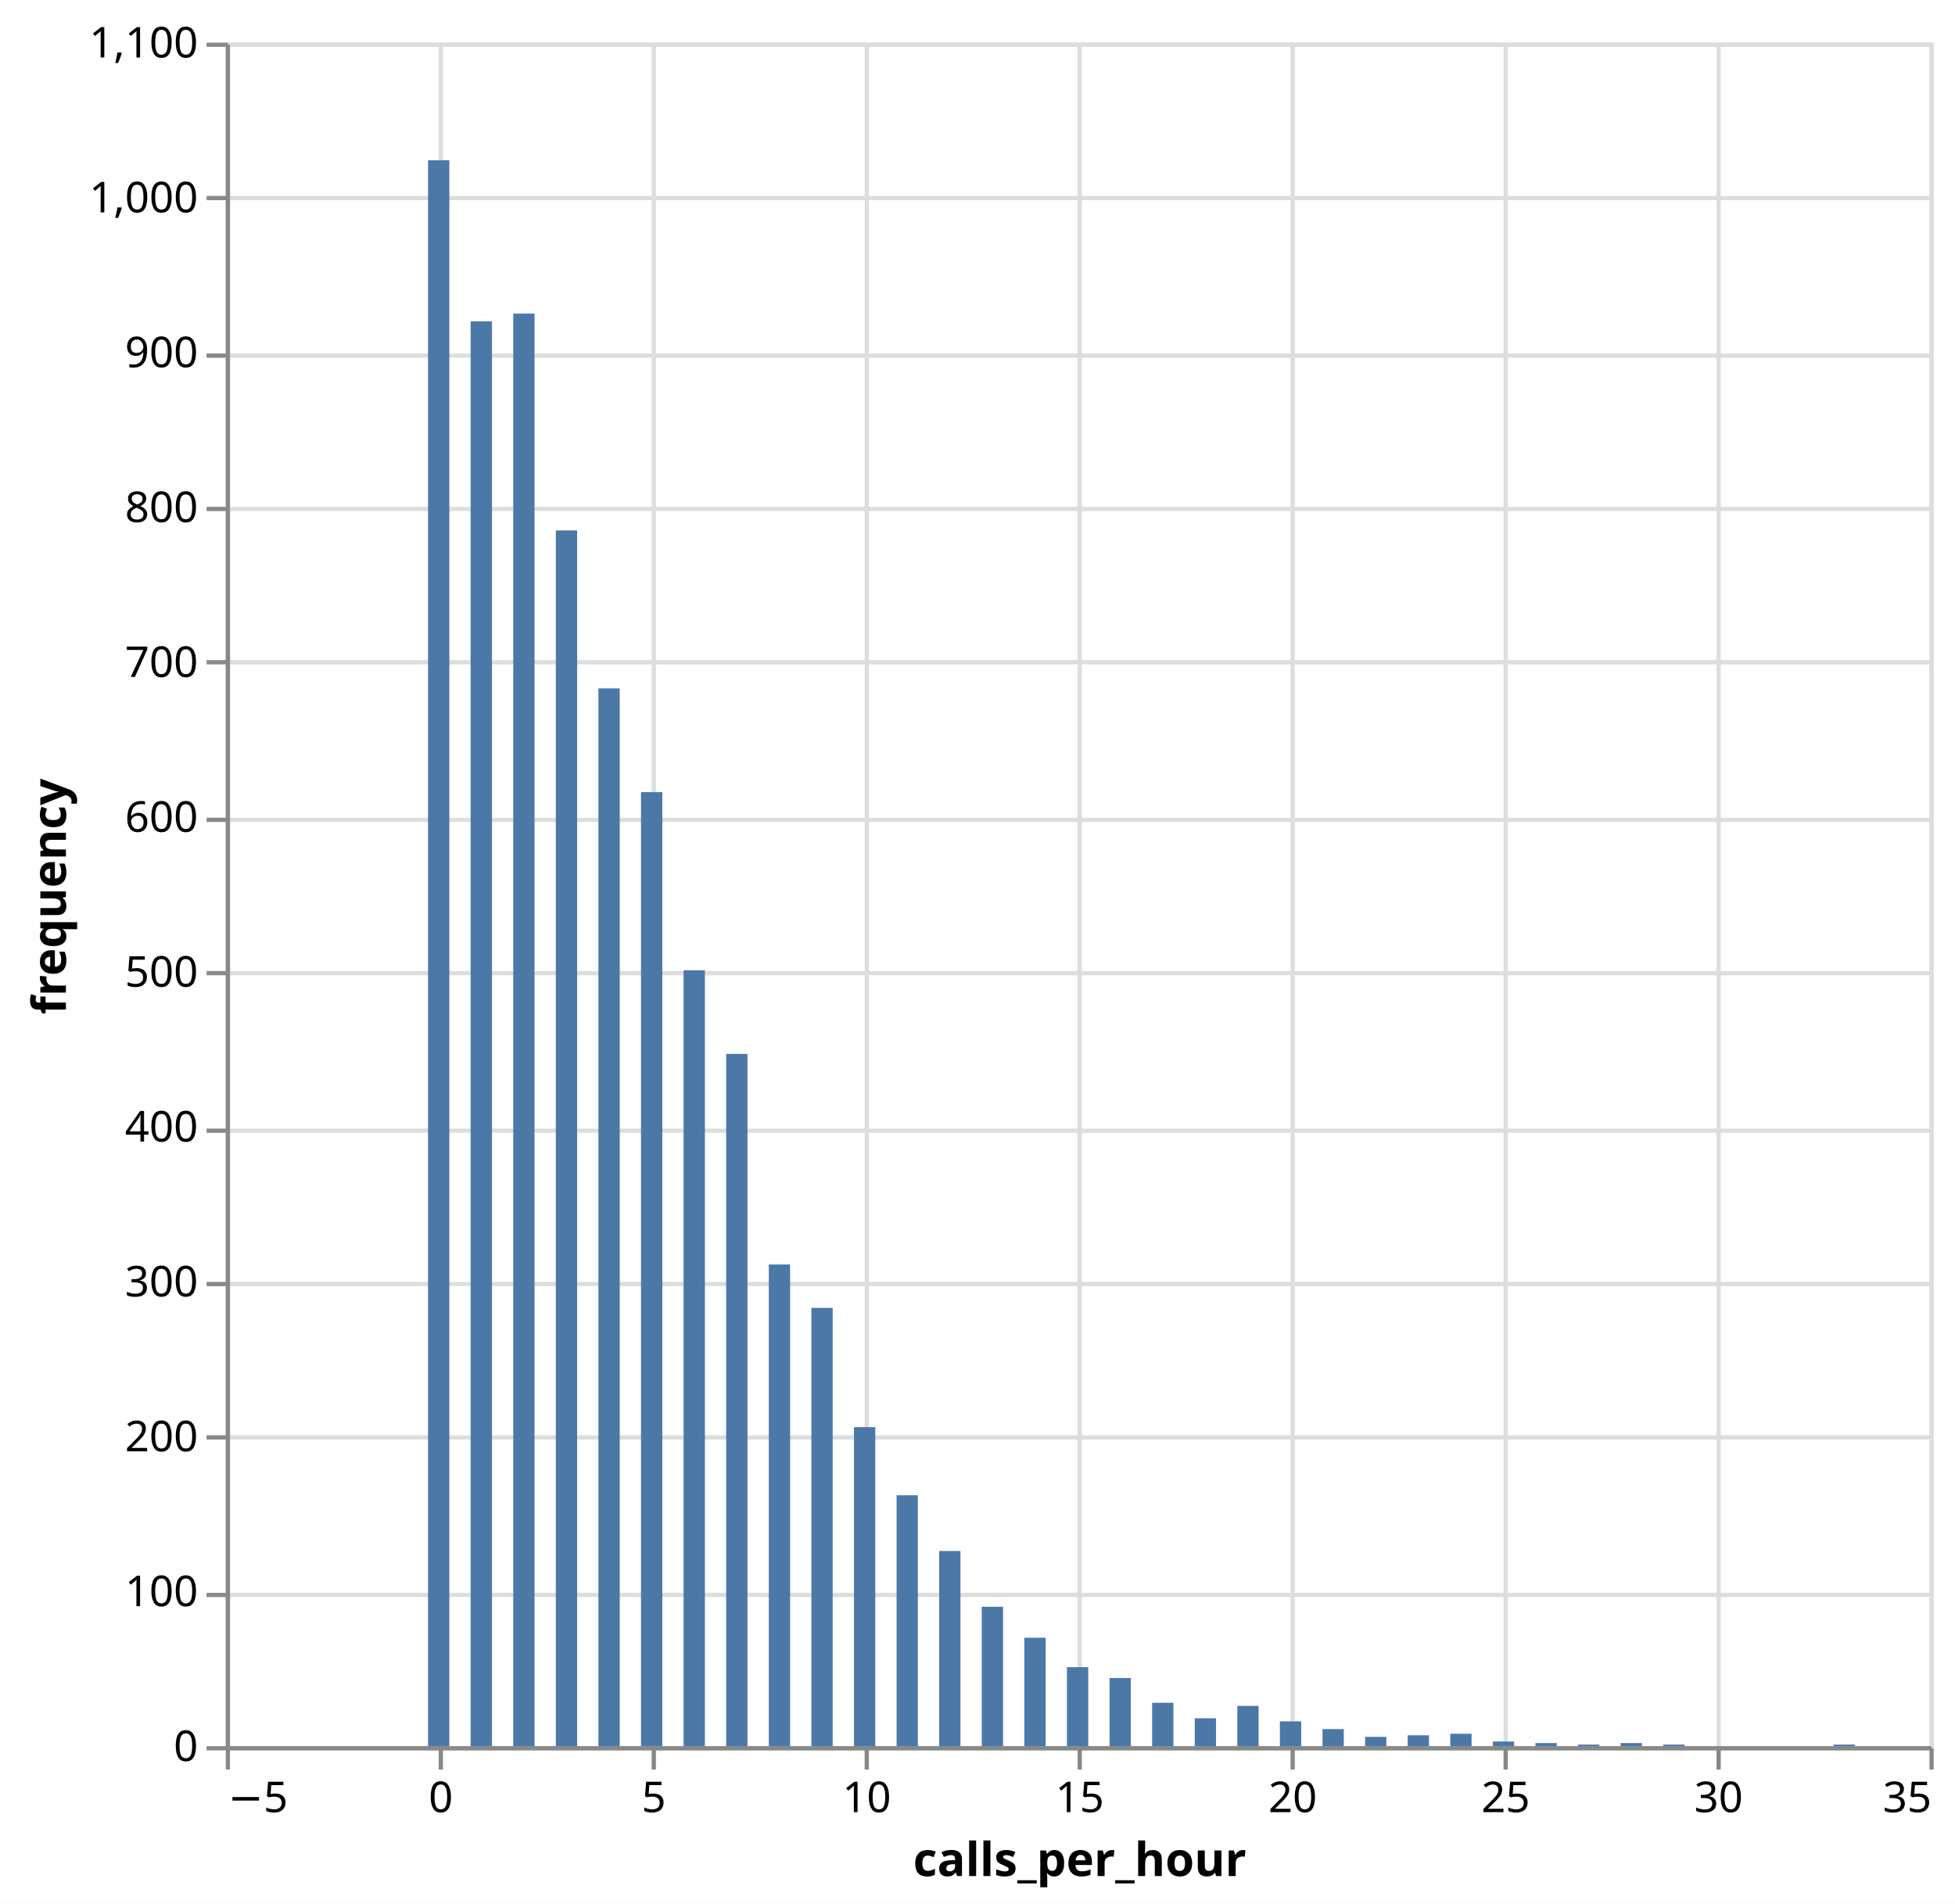
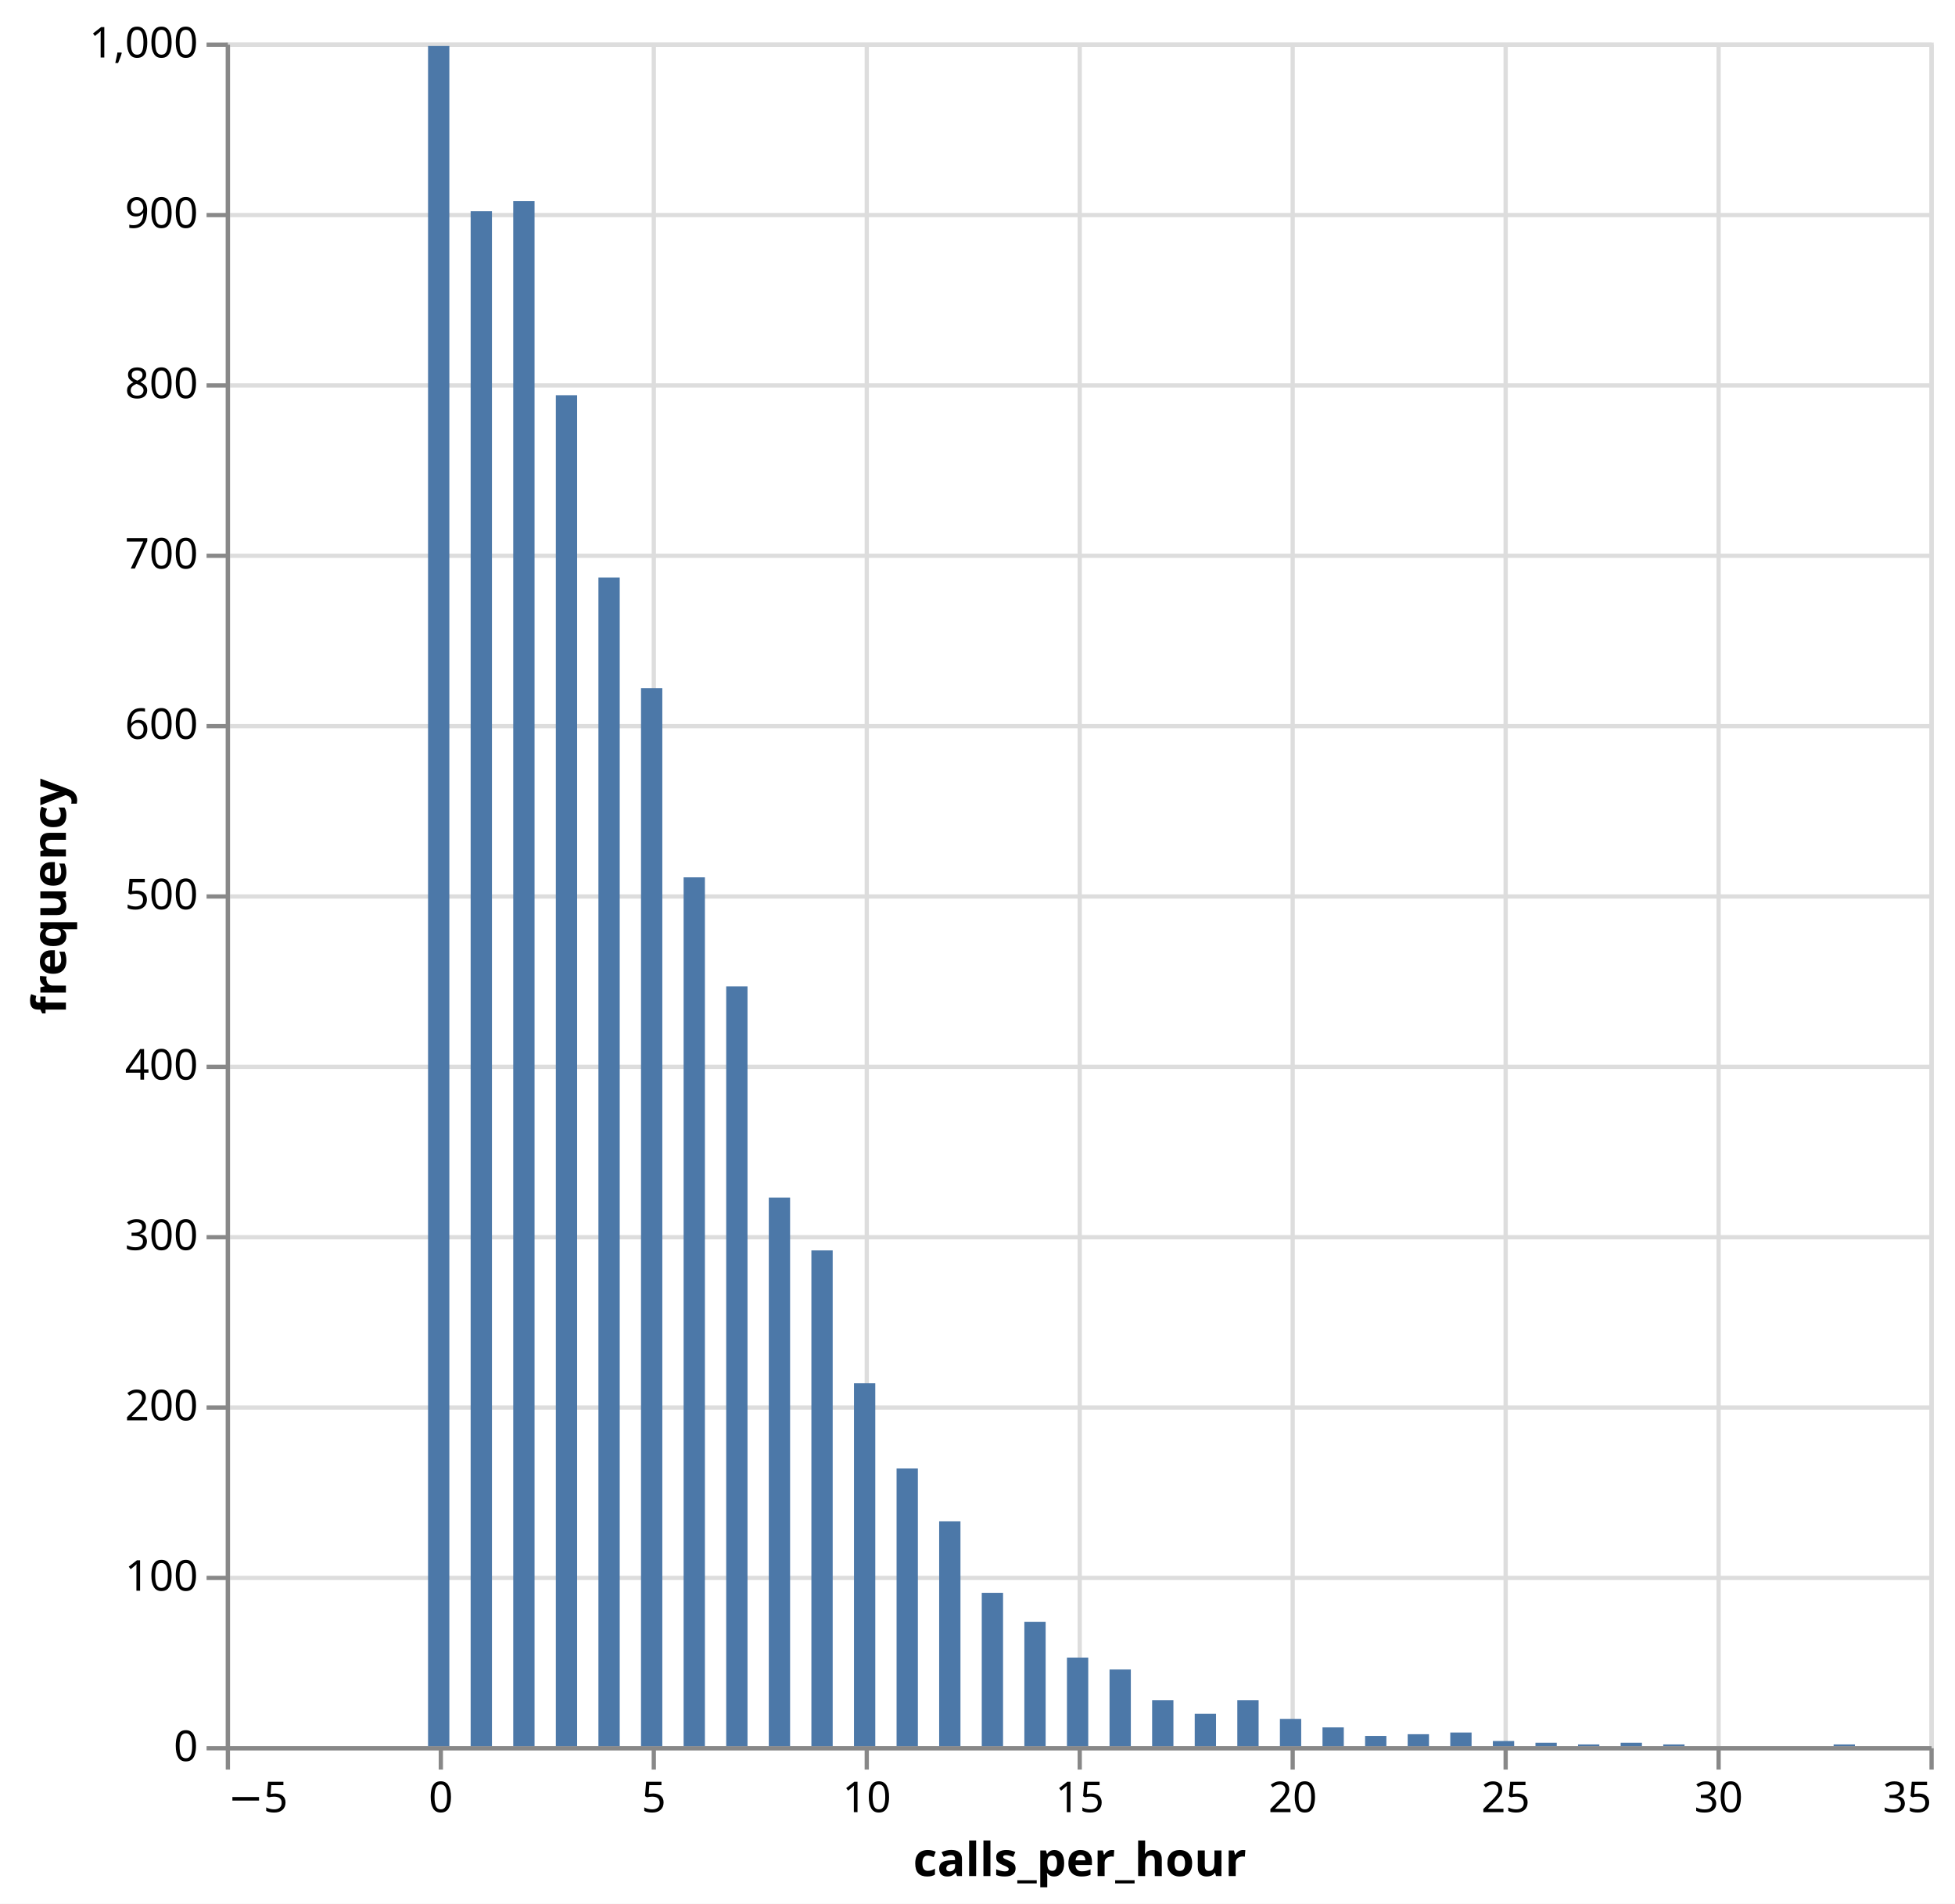
<svg xmlns="http://www.w3.org/2000/svg" version="1.1" class="marks" width="459" height="447" viewBox="0 0 459 447">
  <rect width="459" height="447" fill="white" />
  <g fill="none" stroke-miterlimit="10" transform="translate(53,10)">
    <g class="mark-group role-frame root" role="graphics-object" aria-roledescription="group mark container">
      <g transform="translate(0,0)">
        <path class="background" aria-hidden="true" d="M0.5,0.5h400v400h-400Z" stroke="#ddd" />
        <g>
          <g class="mark-group role-axis" aria-hidden="true">
            <g transform="translate(0.5,400.5)">
              <path class="background" aria-hidden="true" d="M0,0h0v0h0Z" pointer-events="none" />
              <g>
                <g class="mark-rule role-axis-grid" pointer-events="none">
                  <line transform="translate(0,-400)" x2="0" y2="400" stroke="#ddd" stroke-width="1" opacity="1" />
                  <line transform="translate(50,-400)" x2="0" y2="400" stroke="#ddd" stroke-width="1" opacity="1" />
                  <line transform="translate(100,-400)" x2="0" y2="400" stroke="#ddd" stroke-width="1" opacity="1" />
                  <line transform="translate(150,-400)" x2="0" y2="400" stroke="#ddd" stroke-width="1" opacity="1" />
                  <line transform="translate(200,-400)" x2="0" y2="400" stroke="#ddd" stroke-width="1" opacity="1" />
                  <line transform="translate(250,-400)" x2="0" y2="400" stroke="#ddd" stroke-width="1" opacity="1" />
                  <line transform="translate(300,-400)" x2="0" y2="400" stroke="#ddd" stroke-width="1" opacity="1" />
                  <line transform="translate(350,-400)" x2="0" y2="400" stroke="#ddd" stroke-width="1" opacity="1" />
                  <line transform="translate(400,-400)" x2="0" y2="400" stroke="#ddd" stroke-width="1" opacity="1" />
                </g>
              </g>
              <path class="foreground" aria-hidden="true" d="" pointer-events="none" display="none" />
            </g>
          </g>
          <g class="mark-group role-axis" aria-hidden="true">
            <g transform="translate(0.5,0.5)">
              <path class="background" aria-hidden="true" d="M0,0h0v0h0Z" pointer-events="none" />
              <g>
                <g class="mark-rule role-axis-grid" pointer-events="none">
                  <line transform="translate(0,400)" x2="400" y2="0" stroke="#ddd" stroke-width="1" opacity="1" />
-                   <line transform="translate(0,364)" x2="400" y2="0" stroke="#ddd" stroke-width="1" opacity="1" />
-                   <line transform="translate(0,327)" x2="400" y2="0" stroke="#ddd" stroke-width="1" opacity="1" />
-                   <line transform="translate(0,291)" x2="400" y2="0" stroke="#ddd" stroke-width="1" opacity="1" />
-                   <line transform="translate(0,255)" x2="400" y2="0" stroke="#ddd" stroke-width="1" opacity="1" />
-                   <line transform="translate(0,218)" x2="400" y2="0" stroke="#ddd" stroke-width="1" opacity="1" />
-                   <line transform="translate(0,182)" x2="400" y2="0" stroke="#ddd" stroke-width="1" opacity="1" />
-                   <line transform="translate(0,145)" x2="400" y2="0" stroke="#ddd" stroke-width="1" opacity="1" />
-                   <line transform="translate(0,109)" x2="400" y2="0" stroke="#ddd" stroke-width="1" opacity="1" />
-                   <line transform="translate(0,73)" x2="400" y2="0" stroke="#ddd" stroke-width="1" opacity="1" />
-                   <line transform="translate(0,36)" x2="400" y2="0" stroke="#ddd" stroke-width="1" opacity="1" />
+                   <line transform="translate(0,360)" x2="400" y2="0" stroke="#ddd" stroke-width="1" opacity="1" />
+                   <line transform="translate(0,320)" x2="400" y2="0" stroke="#ddd" stroke-width="1" opacity="1" />
+                   <line transform="translate(0,280)" x2="400" y2="0" stroke="#ddd" stroke-width="1" opacity="1" />
+                   <line transform="translate(0,240)" x2="400" y2="0" stroke="#ddd" stroke-width="1" opacity="1" />
+                   <line transform="translate(0,200)" x2="400" y2="0" stroke="#ddd" stroke-width="1" opacity="1" />
+                   <line transform="translate(0,160)" x2="400" y2="0" stroke="#ddd" stroke-width="1" opacity="1" />
+                   <line transform="translate(0,120)" x2="400" y2="0" stroke="#ddd" stroke-width="1" opacity="1" />
+                   <line transform="translate(0,80)" x2="400" y2="0" stroke="#ddd" stroke-width="1" opacity="1" />
+                   <line transform="translate(0,40)" x2="400" y2="0" stroke="#ddd" stroke-width="1" opacity="1" />
                  <line transform="translate(0,0)" x2="400" y2="0" stroke="#ddd" stroke-width="1" opacity="1" />
                </g>
              </g>
              <path class="foreground" aria-hidden="true" d="" pointer-events="none" display="none" />
            </g>
          </g>
          <g class="mark-group role-axis" role="graphics-symbol" aria-roledescription="axis" aria-label="X-axis titled 'calls_per_hour' for a linear scale with values from −5 to 35">
            <g transform="translate(0.5,400.5)">
              <path class="background" aria-hidden="true" d="M0,0h0v0h0Z" pointer-events="none" />
              <g>
                <g class="mark-rule role-axis-tick" pointer-events="none">
                  <line transform="translate(0,0)" x2="0" y2="5" stroke="#888" stroke-width="1" opacity="1" />
                  <line transform="translate(50,0)" x2="0" y2="5" stroke="#888" stroke-width="1" opacity="1" />
                  <line transform="translate(100,0)" x2="0" y2="5" stroke="#888" stroke-width="1" opacity="1" />
                  <line transform="translate(150,0)" x2="0" y2="5" stroke="#888" stroke-width="1" opacity="1" />
                  <line transform="translate(200,0)" x2="0" y2="5" stroke="#888" stroke-width="1" opacity="1" />
                  <line transform="translate(250,0)" x2="0" y2="5" stroke="#888" stroke-width="1" opacity="1" />
                  <line transform="translate(300,0)" x2="0" y2="5" stroke="#888" stroke-width="1" opacity="1" />
                  <line transform="translate(350,0)" x2="0" y2="5" stroke="#888" stroke-width="1" opacity="1" />
                  <line transform="translate(400,0)" x2="0" y2="5" stroke="#888" stroke-width="1" opacity="1" />
                </g>
                <g class="mark-text role-axis-label" pointer-events="none">
                  <text text-anchor="start" transform="translate(0,15)" font-family="sans-serif" font-size="10px" fill="#000" opacity="1">−5</text>
                  <text text-anchor="middle" transform="translate(50,15)" font-family="sans-serif" font-size="10px" fill="#000" opacity="1">0</text>
                  <text text-anchor="middle" transform="translate(100,15)" font-family="sans-serif" font-size="10px" fill="#000" opacity="1">5</text>
                  <text text-anchor="middle" transform="translate(150,15)" font-family="sans-serif" font-size="10px" fill="#000" opacity="1">10</text>
                  <text text-anchor="middle" transform="translate(200,15)" font-family="sans-serif" font-size="10px" fill="#000" opacity="1">15</text>
                  <text text-anchor="middle" transform="translate(250,15)" font-family="sans-serif" font-size="10px" fill="#000" opacity="1">20</text>
                  <text text-anchor="middle" transform="translate(300,15)" font-family="sans-serif" font-size="10px" fill="#000" opacity="1">25</text>
                  <text text-anchor="middle" transform="translate(350,15)" font-family="sans-serif" font-size="10px" fill="#000" opacity="1">30</text>
                  <text text-anchor="end" transform="translate(400,15)" font-family="sans-serif" font-size="10px" fill="#000" opacity="1">35</text>
                </g>
                <g class="mark-rule role-axis-domain" pointer-events="none">
                  <line transform="translate(0,0)" x2="400" y2="0" stroke="#888" stroke-width="1" opacity="1" />
                </g>
                <g class="mark-text role-axis-title" pointer-events="none">
                  <text text-anchor="middle" transform="translate(200,30)" font-family="sans-serif" font-size="11px" font-weight="bold" fill="#000" opacity="1">calls_per_hour</text>
                </g>
              </g>
              <path class="foreground" aria-hidden="true" d="" pointer-events="none" display="none" />
            </g>
          </g>
-           <g class="mark-group role-axis" role="graphics-symbol" aria-roledescription="axis" aria-label="Y-axis titled 'frequency' for a linear scale with values from 0 to 1,100">
+           <g class="mark-group role-axis" role="graphics-symbol" aria-roledescription="axis" aria-label="Y-axis titled 'frequency' for a linear scale with values from 0 to 1,000">
            <g transform="translate(0.5,0.5)">
              <path class="background" aria-hidden="true" d="M0,0h0v0h0Z" pointer-events="none" />
              <g>
                <g class="mark-rule role-axis-tick" pointer-events="none">
                  <line transform="translate(0,400)" x2="-5" y2="0" stroke="#888" stroke-width="1" opacity="1" />
-                   <line transform="translate(0,364)" x2="-5" y2="0" stroke="#888" stroke-width="1" opacity="1" />
-                   <line transform="translate(0,327)" x2="-5" y2="0" stroke="#888" stroke-width="1" opacity="1" />
-                   <line transform="translate(0,291)" x2="-5" y2="0" stroke="#888" stroke-width="1" opacity="1" />
-                   <line transform="translate(0,255)" x2="-5" y2="0" stroke="#888" stroke-width="1" opacity="1" />
-                   <line transform="translate(0,218)" x2="-5" y2="0" stroke="#888" stroke-width="1" opacity="1" />
-                   <line transform="translate(0,182)" x2="-5" y2="0" stroke="#888" stroke-width="1" opacity="1" />
-                   <line transform="translate(0,145)" x2="-5" y2="0" stroke="#888" stroke-width="1" opacity="1" />
-                   <line transform="translate(0,109)" x2="-5" y2="0" stroke="#888" stroke-width="1" opacity="1" />
-                   <line transform="translate(0,73)" x2="-5" y2="0" stroke="#888" stroke-width="1" opacity="1" />
-                   <line transform="translate(0,36)" x2="-5" y2="0" stroke="#888" stroke-width="1" opacity="1" />
+                   <line transform="translate(0,360)" x2="-5" y2="0" stroke="#888" stroke-width="1" opacity="1" />
+                   <line transform="translate(0,320)" x2="-5" y2="0" stroke="#888" stroke-width="1" opacity="1" />
+                   <line transform="translate(0,280)" x2="-5" y2="0" stroke="#888" stroke-width="1" opacity="1" />
+                   <line transform="translate(0,240)" x2="-5" y2="0" stroke="#888" stroke-width="1" opacity="1" />
+                   <line transform="translate(0,200)" x2="-5" y2="0" stroke="#888" stroke-width="1" opacity="1" />
+                   <line transform="translate(0,160)" x2="-5" y2="0" stroke="#888" stroke-width="1" opacity="1" />
+                   <line transform="translate(0,120)" x2="-5" y2="0" stroke="#888" stroke-width="1" opacity="1" />
+                   <line transform="translate(0,80)" x2="-5" y2="0" stroke="#888" stroke-width="1" opacity="1" />
+                   <line transform="translate(0,40)" x2="-5" y2="0" stroke="#888" stroke-width="1" opacity="1" />
                  <line transform="translate(0,0)" x2="-5" y2="0" stroke="#888" stroke-width="1" opacity="1" />
                </g>
                <g class="mark-text role-axis-label" pointer-events="none">
                  <text text-anchor="end" transform="translate(-7,403)" font-family="sans-serif" font-size="10px" fill="#000" opacity="1">0</text>
-                   <text text-anchor="end" transform="translate(-7,366.6364)" font-family="sans-serif" font-size="10px" fill="#000" opacity="1">100</text>
-                   <text text-anchor="end" transform="translate(-7,330.2727)" font-family="sans-serif" font-size="10px" fill="#000" opacity="1">200</text>
-                   <text text-anchor="end" transform="translate(-7,293.9091)" font-family="sans-serif" font-size="10px" fill="#000" opacity="1">300</text>
-                   <text text-anchor="end" transform="translate(-7,257.5455)" font-family="sans-serif" font-size="10px" fill="#000" opacity="1">400</text>
-                   <text text-anchor="end" transform="translate(-7,221.1818)" font-family="sans-serif" font-size="10px" fill="#000" opacity="1">500</text>
-                   <text text-anchor="end" transform="translate(-7,184.8182)" font-family="sans-serif" font-size="10px" fill="#000" opacity="1">600</text>
-                   <text text-anchor="end" transform="translate(-7,148.4545)" font-family="sans-serif" font-size="10px" fill="#000" opacity="1">700</text>
-                   <text text-anchor="end" transform="translate(-7,112.0909)" font-family="sans-serif" font-size="10px" fill="#000" opacity="1">800</text>
-                   <text text-anchor="end" transform="translate(-7,75.72727)" font-family="sans-serif" font-size="10px" fill="#000" opacity="1">900</text>
-                   <text text-anchor="end" transform="translate(-7,39.36364)" font-family="sans-serif" font-size="10px" fill="#000" opacity="1">1,000</text>
-                   <text text-anchor="end" transform="translate(-7,3)" font-family="sans-serif" font-size="10px" fill="#000" opacity="1">1,100</text>
+                   <text text-anchor="end" transform="translate(-7,363)" font-family="sans-serif" font-size="10px" fill="#000" opacity="1">100</text>
+                   <text text-anchor="end" transform="translate(-7,323)" font-family="sans-serif" font-size="10px" fill="#000" opacity="1">200</text>
+                   <text text-anchor="end" transform="translate(-7,283)" font-family="sans-serif" font-size="10px" fill="#000" opacity="1">300</text>
+                   <text text-anchor="end" transform="translate(-7,243)" font-family="sans-serif" font-size="10px" fill="#000" opacity="1">400</text>
+                   <text text-anchor="end" transform="translate(-7,203)" font-family="sans-serif" font-size="10px" fill="#000" opacity="1">500</text>
+                   <text text-anchor="end" transform="translate(-7,163)" font-family="sans-serif" font-size="10px" fill="#000" opacity="1">600</text>
+                   <text text-anchor="end" transform="translate(-7,123)" font-family="sans-serif" font-size="10px" fill="#000" opacity="1">700</text>
+                   <text text-anchor="end" transform="translate(-7,83)" font-family="sans-serif" font-size="10px" fill="#000" opacity="1">800</text>
+                   <text text-anchor="end" transform="translate(-7,43)" font-family="sans-serif" font-size="10px" fill="#000" opacity="1">900</text>
+                   <text text-anchor="end" transform="translate(-7,3)" font-family="sans-serif" font-size="10px" fill="#000" opacity="1">1,000</text>
                </g>
                <g class="mark-rule role-axis-domain" pointer-events="none">
                  <line transform="translate(0,400)" x2="0" y2="-400" stroke="#888" stroke-width="1" opacity="1" />
                </g>
                <g class="mark-text role-axis-title" pointer-events="none">
                  <text text-anchor="middle" transform="translate(-36.02441,200) rotate(-90) translate(0,-2)" font-family="sans-serif" font-size="11px" font-weight="bold" fill="#000" opacity="1">frequency</text>
                </g>
              </g>
              <path class="foreground" aria-hidden="true" d="" pointer-events="none" display="none" />
            </g>
          </g>
          <g class="mark-rect role-mark marks" role="graphics-object" aria-roledescription="rect mark container">
-             <path aria-label="calls_per_hour: 0; frequency: 1024" role="graphics-symbol" aria-roledescription="bar" d="M47.5,27.636h5v372.364h-5Z" fill="#4c78a8" />
-             <path aria-label="calls_per_hour: 1; frequency: 920" role="graphics-symbol" aria-roledescription="bar" d="M57.5,65.455h5v334.545h-5Z" fill="#4c78a8" />
-             <path aria-label="calls_per_hour: 2; frequency: 925" role="graphics-symbol" aria-roledescription="bar" d="M67.5,63.636h5v336.364h-5Z" fill="#4c78a8" />
-             <path aria-label="calls_per_hour: 3; frequency: 785" role="graphics-symbol" aria-roledescription="bar" d="M77.5,114.545h5v285.455h-5Z" fill="#4c78a8" />
-             <path aria-label="calls_per_hour: 4; frequency: 683" role="graphics-symbol" aria-roledescription="bar" d="M87.5,151.636h5v248.364h-5Z" fill="#4c78a8" />
-             <path aria-label="calls_per_hour: 5; frequency: 616" role="graphics-symbol" aria-roledescription="bar" d="M97.5,176h5v224h-5Z" fill="#4c78a8" />
-             <path aria-label="calls_per_hour: 6; frequency: 501" role="graphics-symbol" aria-roledescription="bar" d="M107.5,217.818h5v182.182h-5Z" fill="#4c78a8" />
-             <path aria-label="calls_per_hour: 7; frequency: 447" role="graphics-symbol" aria-roledescription="bar" d="M117.5,237.455h5v162.545h-5Z" fill="#4c78a8" />
-             <path aria-label="calls_per_hour: 8; frequency: 311" role="graphics-symbol" aria-roledescription="bar" d="M127.5,286.909h5v113.091h-5Z" fill="#4c78a8" />
-             <path aria-label="calls_per_hour: 9; frequency: 283" role="graphics-symbol" aria-roledescription="bar" d="M137.5,297.091h5v102.909h-5Z" fill="#4c78a8" />
-             <path aria-label="calls_per_hour: 10; frequency: 206" role="graphics-symbol" aria-roledescription="bar" d="M147.5,325.091h5v74.909h-5Z" fill="#4c78a8" />
-             <path aria-label="calls_per_hour: 11; frequency: 162" role="graphics-symbol" aria-roledescription="bar" d="M157.5,341.091h5v58.909h-5Z" fill="#4c78a8" />
-             <path aria-label="calls_per_hour: 12; frequency: 126" role="graphics-symbol" aria-roledescription="bar" d="M167.5,354.182h5v45.818h-5Z" fill="#4c78a8" />
-             <path aria-label="calls_per_hour: 13; frequency: 90" role="graphics-symbol" aria-roledescription="bar" d="M177.5,367.273h5v32.727h-5Z" fill="#4c78a8" />
-             <path aria-label="calls_per_hour: 14; frequency: 70" role="graphics-symbol" aria-roledescription="bar" d="M187.5,374.545h5v25.455h-5Z" fill="#4c78a8" />
-             <path aria-label="calls_per_hour: 15; frequency: 51" role="graphics-symbol" aria-roledescription="bar" d="M197.5,381.455h5v18.545h-5Z" fill="#4c78a8" />
-             <path aria-label="calls_per_hour: 16; frequency: 44" role="graphics-symbol" aria-roledescription="bar" d="M207.5,384h5v16h-5Z" fill="#4c78a8" />
-             <path aria-label="calls_per_hour: 17; frequency: 28" role="graphics-symbol" aria-roledescription="bar" d="M217.5,389.818h5v10.182h-5Z" fill="#4c78a8" />
-             <path aria-label="calls_per_hour: 18; frequency: 18" role="graphics-symbol" aria-roledescription="bar" d="M227.5,393.455h5v6.545h-5Z" fill="#4c78a8" />
-             <path aria-label="calls_per_hour: 19; frequency: 26" role="graphics-symbol" aria-roledescription="bar" d="M237.5,390.545h5v9.455h-5Z" fill="#4c78a8" />
-             <path aria-label="calls_per_hour: 20; frequency: 16" role="graphics-symbol" aria-roledescription="bar" d="M247.5,394.182h5v5.818h-5Z" fill="#4c78a8" />
-             <path aria-label="calls_per_hour: 21; frequency: 11" role="graphics-symbol" aria-roledescription="bar" d="M257.5,396h5v4h-5Z" fill="#4c78a8" />
-             <path aria-label="calls_per_hour: 22; frequency: 6" role="graphics-symbol" aria-roledescription="bar" d="M267.5,397.818h5v2.182h-5Z" fill="#4c78a8" />
-             <path aria-label="calls_per_hour: 23; frequency: 7" role="graphics-symbol" aria-roledescription="bar" d="M277.5,397.455h5v2.545h-5Z" fill="#4c78a8" />
-             <path aria-label="calls_per_hour: 24; frequency: 8" role="graphics-symbol" aria-roledescription="bar" d="M287.5,397.091h5v2.909h-5Z" fill="#4c78a8" />
-             <path aria-label="calls_per_hour: 25; frequency: 3" role="graphics-symbol" aria-roledescription="bar" d="M297.5,398.909h5v1.091h-5Z" fill="#4c78a8" />
-             <path aria-label="calls_per_hour: 26; frequency: 2" role="graphics-symbol" aria-roledescription="bar" d="M307.5,399.273h5v0.727h-5Z" fill="#4c78a8" />
-             <path aria-label="calls_per_hour: 27; frequency: 1" role="graphics-symbol" aria-roledescription="bar" d="M317.5,399.636h5v0.364h-5Z" fill="#4c78a8" />
-             <path aria-label="calls_per_hour: 28; frequency: 2" role="graphics-symbol" aria-roledescription="bar" d="M327.5,399.273h5v0.727h-5Z" fill="#4c78a8" />
-             <path aria-label="calls_per_hour: 29; frequency: 1" role="graphics-symbol" aria-roledescription="bar" d="M337.5,399.636h5v0.364h-5Z" fill="#4c78a8" />
-             <path aria-label="calls_per_hour: 33; frequency: 1" role="graphics-symbol" aria-roledescription="bar" d="M377.5,399.636h5v0.364h-5Z" fill="#4c78a8" />
+             <path aria-label="calls_per_hour: 0; frequency: 998" role="graphics-symbol" aria-roledescription="bar" d="M47.5,0.8h5v399.2h-5Z" fill="#4c78a8" />
+             <path aria-label="calls_per_hour: 1; frequency: 901" role="graphics-symbol" aria-roledescription="bar" d="M57.5,39.6h5v360.4h-5Z" fill="#4c78a8" />
+             <path aria-label="calls_per_hour: 2; frequency: 907" role="graphics-symbol" aria-roledescription="bar" d="M67.5,37.2h5v362.8h-5Z" fill="#4c78a8" />
+             <path aria-label="calls_per_hour: 3; frequency: 793" role="graphics-symbol" aria-roledescription="bar" d="M77.5,82.8h5v317.2h-5Z" fill="#4c78a8" />
+             <path aria-label="calls_per_hour: 4; frequency: 686" role="graphics-symbol" aria-roledescription="bar" d="M87.5,125.6h5v274.4h-5Z" fill="#4c78a8" />
+             <path aria-label="calls_per_hour: 5; frequency: 621" role="graphics-symbol" aria-roledescription="bar" d="M97.5,151.6h5v248.4h-5Z" fill="#4c78a8" />
+             <path aria-label="calls_per_hour: 6; frequency: 510" role="graphics-symbol" aria-roledescription="bar" d="M107.5,196h5v204h-5Z" fill="#4c78a8" />
+             <path aria-label="calls_per_hour: 7; frequency: 446" role="graphics-symbol" aria-roledescription="bar" d="M117.5,221.6h5v178.4h-5Z" fill="#4c78a8" />
+             <path aria-label="calls_per_hour: 8; frequency: 322" role="graphics-symbol" aria-roledescription="bar" d="M127.5,271.2h5v128.8h-5Z" fill="#4c78a8" />
+             <path aria-label="calls_per_hour: 9; frequency: 291" role="graphics-symbol" aria-roledescription="bar" d="M137.5,283.6h5v116.4h-5Z" fill="#4c78a8" />
+             <path aria-label="calls_per_hour: 10; frequency: 213" role="graphics-symbol" aria-roledescription="bar" d="M147.5,314.8h5v85.2h-5Z" fill="#4c78a8" />
+             <path aria-label="calls_per_hour: 11; frequency: 163" role="graphics-symbol" aria-roledescription="bar" d="M157.5,334.8h5v65.2h-5Z" fill="#4c78a8" />
+             <path aria-label="calls_per_hour: 12; frequency: 132" role="graphics-symbol" aria-roledescription="bar" d="M167.5,347.2h5v52.8h-5Z" fill="#4c78a8" />
+             <path aria-label="calls_per_hour: 13; frequency: 90" role="graphics-symbol" aria-roledescription="bar" d="M177.5,364h5v36h-5Z" fill="#4c78a8" />
+             <path aria-label="calls_per_hour: 14; frequency: 73" role="graphics-symbol" aria-roledescription="bar" d="M187.5,370.8h5v29.2h-5Z" fill="#4c78a8" />
+             <path aria-label="calls_per_hour: 15; frequency: 52" role="graphics-symbol" aria-roledescription="bar" d="M197.5,379.2h5v20.8h-5Z" fill="#4c78a8" />
+             <path aria-label="calls_per_hour: 16; frequency: 45" role="graphics-symbol" aria-roledescription="bar" d="M207.5,382h5v18h-5Z" fill="#4c78a8" />
+             <path aria-label="calls_per_hour: 17; frequency: 27" role="graphics-symbol" aria-roledescription="bar" d="M217.5,389.2h5v10.8h-5Z" fill="#4c78a8" />
+             <path aria-label="calls_per_hour: 18; frequency: 19" role="graphics-symbol" aria-roledescription="bar" d="M227.5,392.4h5v7.6h-5Z" fill="#4c78a8" />
+             <path aria-label="calls_per_hour: 19; frequency: 27" role="graphics-symbol" aria-roledescription="bar" d="M237.5,389.2h5v10.8h-5Z" fill="#4c78a8" />
+             <path aria-label="calls_per_hour: 20; frequency: 16" role="graphics-symbol" aria-roledescription="bar" d="M247.5,393.6h5v6.4h-5Z" fill="#4c78a8" />
+             <path aria-label="calls_per_hour: 21; frequency: 11" role="graphics-symbol" aria-roledescription="bar" d="M257.5,395.6h5v4.4h-5Z" fill="#4c78a8" />
+             <path aria-label="calls_per_hour: 22; frequency: 6" role="graphics-symbol" aria-roledescription="bar" d="M267.5,397.6h5v2.4h-5Z" fill="#4c78a8" />
+             <path aria-label="calls_per_hour: 23; frequency: 7" role="graphics-symbol" aria-roledescription="bar" d="M277.5,397.2h5v2.8h-5Z" fill="#4c78a8" />
+             <path aria-label="calls_per_hour: 24; frequency: 8" role="graphics-symbol" aria-roledescription="bar" d="M287.5,396.8h5v3.2h-5Z" fill="#4c78a8" />
+             <path aria-label="calls_per_hour: 25; frequency: 3" role="graphics-symbol" aria-roledescription="bar" d="M297.5,398.8h5v1.2h-5Z" fill="#4c78a8" />
+             <path aria-label="calls_per_hour: 26; frequency: 2" role="graphics-symbol" aria-roledescription="bar" d="M307.5,399.2h5v0.8h-5Z" fill="#4c78a8" />
+             <path aria-label="calls_per_hour: 27; frequency: 1" role="graphics-symbol" aria-roledescription="bar" d="M317.5,399.6h5v0.4h-5Z" fill="#4c78a8" />
+             <path aria-label="calls_per_hour: 28; frequency: 2" role="graphics-symbol" aria-roledescription="bar" d="M327.5,399.2h5v0.8h-5Z" fill="#4c78a8" />
+             <path aria-label="calls_per_hour: 29; frequency: 1" role="graphics-symbol" aria-roledescription="bar" d="M337.5,399.6h5v0.4h-5Z" fill="#4c78a8" />
+             <path aria-label="calls_per_hour: 33; frequency: 1" role="graphics-symbol" aria-roledescription="bar" d="M377.5,399.6h5v0.4h-5Z" fill="#4c78a8" />
          </g>
        </g>
        <path class="foreground" aria-hidden="true" d="" display="none" />
      </g>
    </g>
  </g>
</svg>
